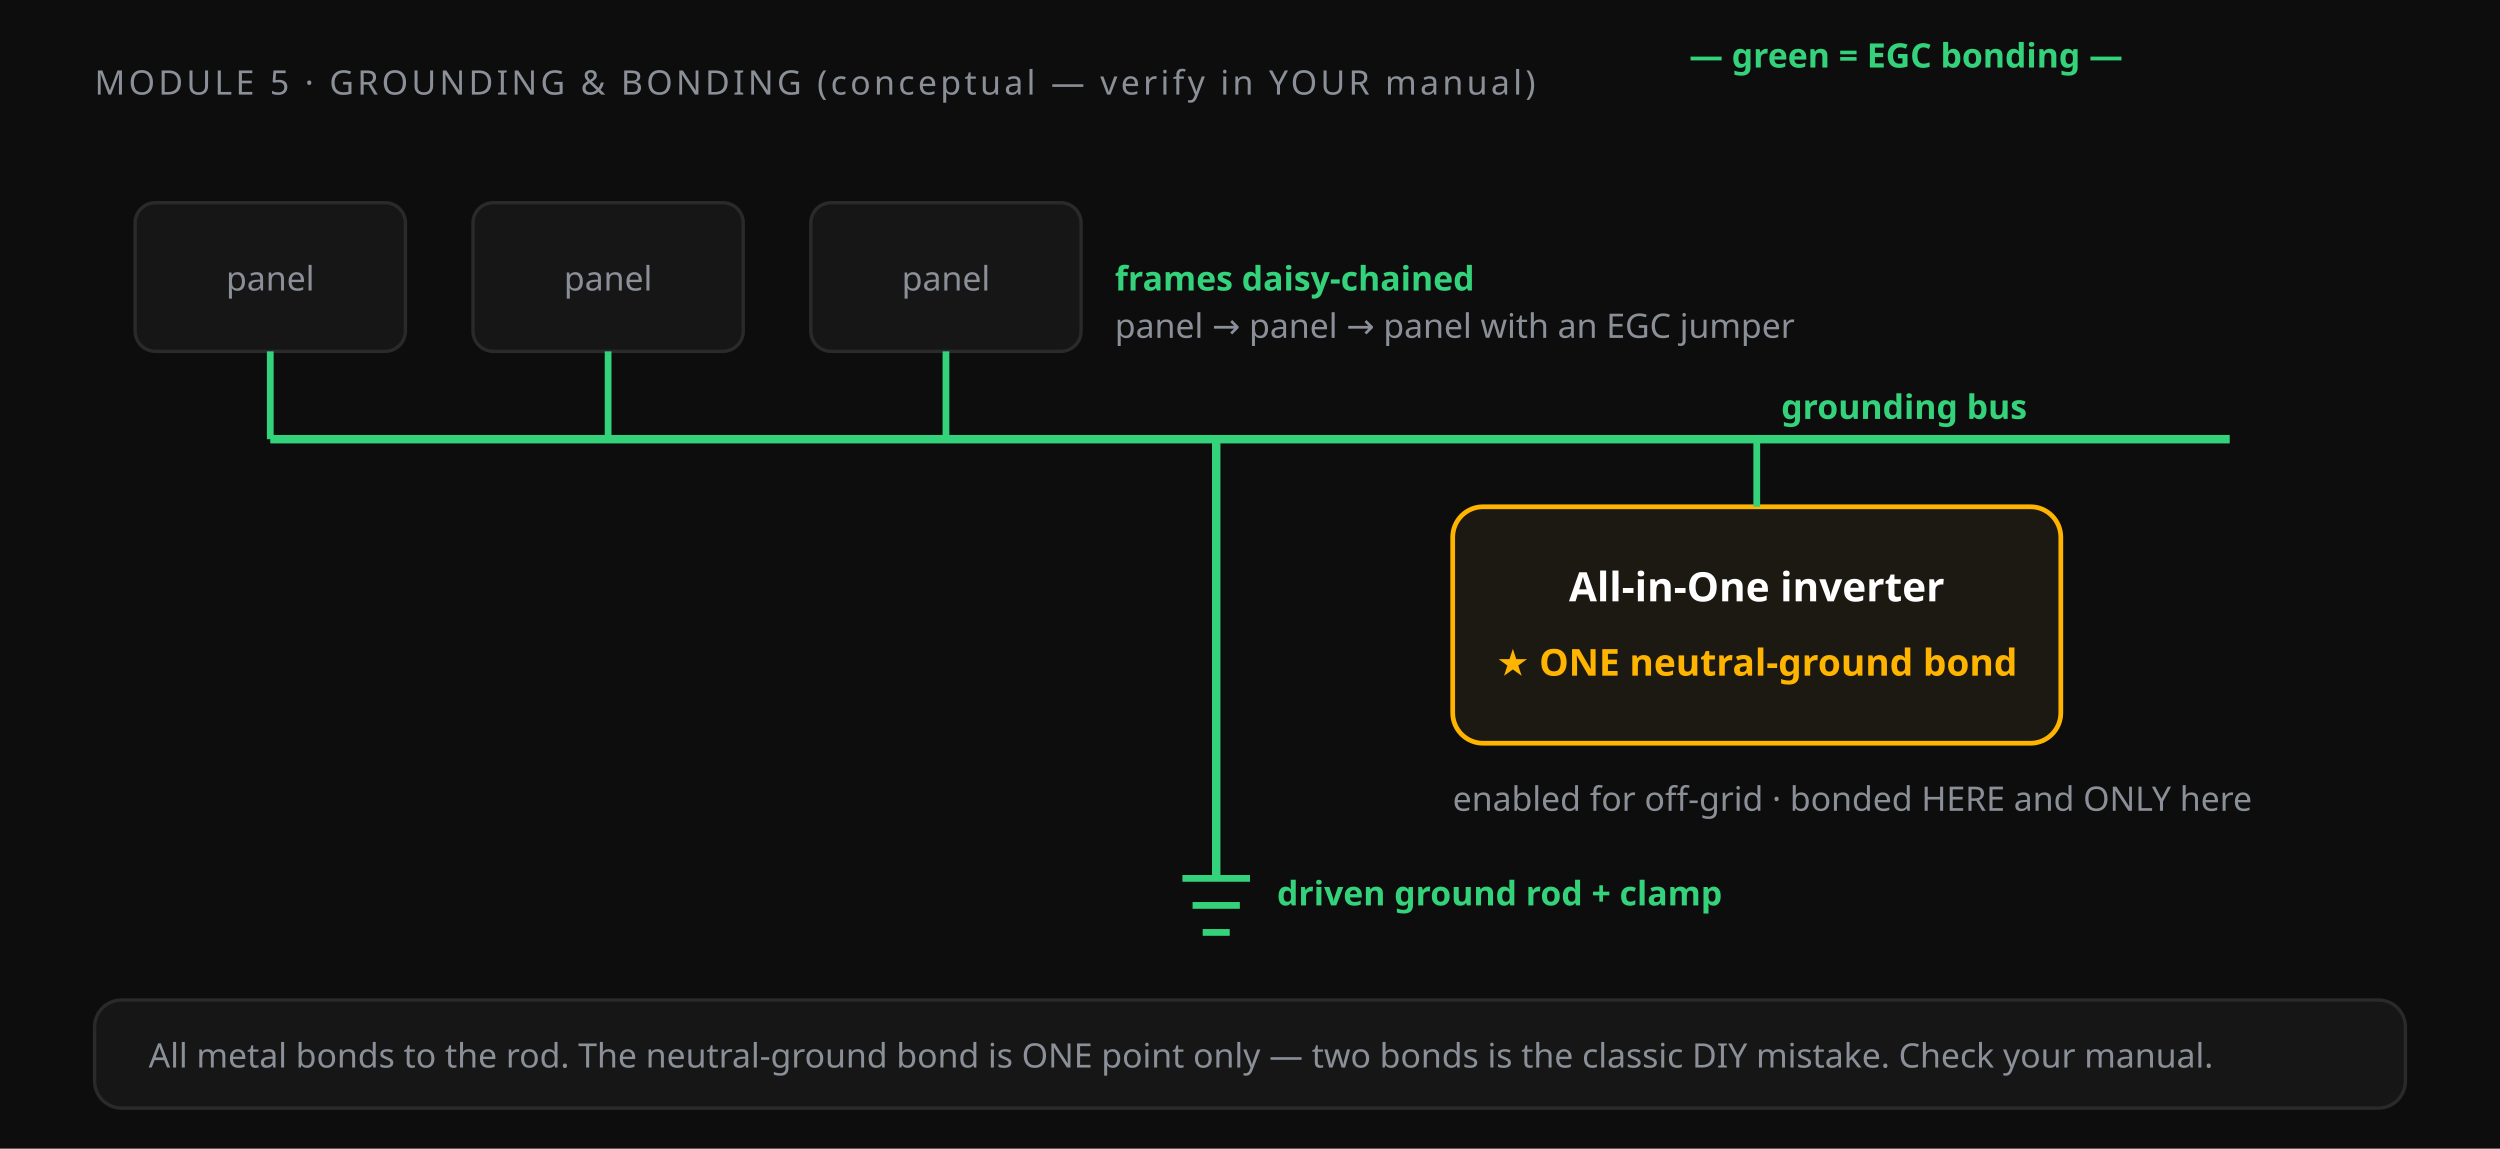
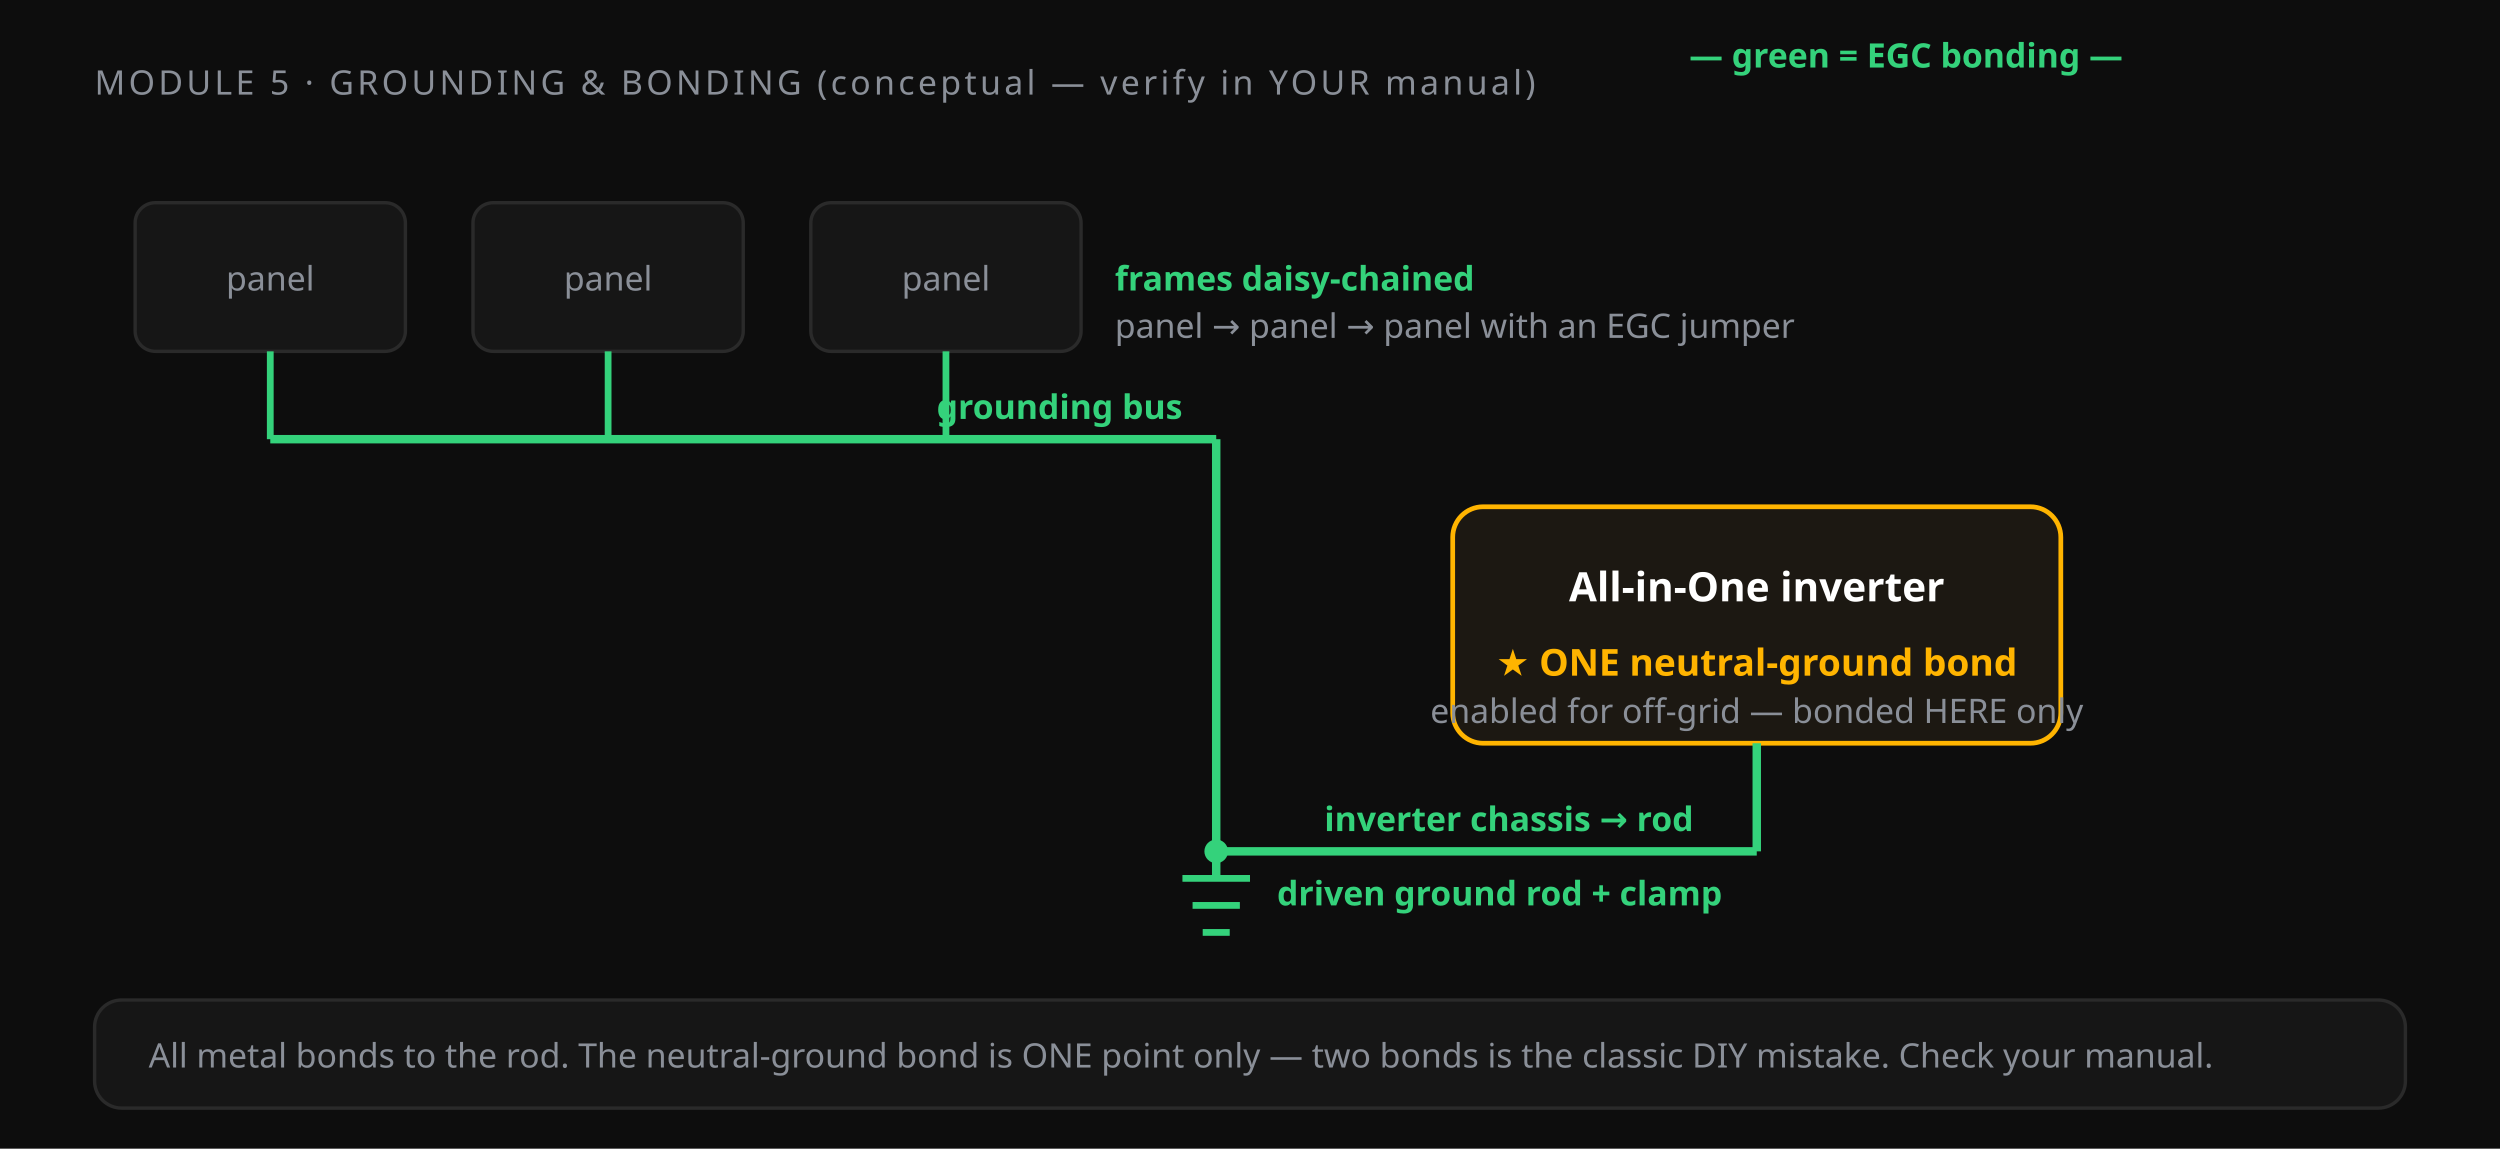
<svg xmlns="http://www.w3.org/2000/svg" viewBox="0 0 740 340" role="img" aria-labelledby="t">
  <style>text{font-family:'DM Sans',system-ui,sans-serif;fill:#fff}.lbl{font-size:10px;fill:#8a8f98;letter-spacing:.1em}.ttl{font-size:12px;font-weight:700}.s{font-size:10px;fill:#8a8f98}.grn{font-size:10px;fill:#34d27b;font-weight:600}.star{font-size:11px;font-weight:700;fill:#ffb400}</style>
  <rect width="740" height="340" fill="#0d0d0d" />
  <text x="28" y="28" class="lbl">MODULE 5 · GROUNDING &amp; BONDING (conceptual — verify in YOUR manual)</text>
  <text x="500" y="20" class="grn">— green = EGC bonding —</text>
  <rect x="40" y="60" width="80" height="44" rx="6" fill="#161616" stroke="#2a2a2a" />
  <text x="80" y="86" text-anchor="middle" class="s">panel</text>
  <rect x="140" y="60" width="80" height="44" rx="6" fill="#161616" stroke="#2a2a2a" />
  <text x="180" y="86" text-anchor="middle" class="s">panel</text>
  <rect x="240" y="60" width="80" height="44" rx="6" fill="#161616" stroke="#2a2a2a" />
  <text x="280" y="86" text-anchor="middle" class="s">panel</text>
  <line x1="80" y1="104" x2="80" y2="130" stroke="#34d27b" stroke-width="2" />
  <line x1="180" y1="104" x2="180" y2="130" stroke="#34d27b" stroke-width="2" />
  <line x1="280" y1="104" x2="280" y2="130" stroke="#34d27b" stroke-width="2" />
  <text x="330" y="86" class="grn">frames daisy-chained</text>
  <text x="330" y="100" class="s">panel → panel → panel with an EGC jumper</text>
  <rect x="430" y="150" width="180" height="70" rx="9" fill="#1c1812" stroke="#ffb400" stroke-width="1.4" />
  <text x="520" y="178" text-anchor="middle" class="ttl" fill="#ffb400">All-in-One inverter</text>
  <text x="520" y="200" text-anchor="middle" class="star">★ ONE neutral-ground bond</text>
-   <text x="430" y="240" class="s" fill="#ffd98a">enabled for off-grid · bonded HERE and ONLY here</text>
-   <line x1="80" y1="130" x2="660" y2="130" stroke="#34d27b" stroke-width="2.5" />
-   <text x="600" y="124" text-anchor="end" class="grn">grounding bus</text>
-   <line x1="520" y1="150" x2="520" y2="130" stroke="#34d27b" stroke-width="2" />
+   <text x="520" y="214" text-anchor="middle" class="s" fill="#ffd98a">enabled for off-grid — bonded HERE only</text>
+   <line x1="80" y1="130" x2="360" y2="130" stroke="#34d27b" stroke-width="2.5" />
+   <text x="350" y="124" text-anchor="end" class="grn">grounding bus</text>
+   <line x1="520" y1="220" x2="520" y2="252" stroke="#34d27b" stroke-width="2.5" />
+   <line x1="360" y1="252" x2="520" y2="252" stroke="#34d27b" stroke-width="2.5" />
+   <circle cx="360" cy="252" r="3.5" fill="#34d27b" />
+   <text x="392" y="246" class="grn">inverter chassis → rod</text>
  <line x1="360" y1="130" x2="360" y2="260" stroke="#34d27b" stroke-width="2.5" />
  <path d="M350 260 H370 M353 268 H367 M356 276 H364" stroke="#34d27b" stroke-width="2" fill="none" />
  <text x="378" y="268" class="grn">driven ground rod + clamp</text>
  <rect x="28" y="296" width="684" height="32" rx="8" fill="#161616" stroke="#2a2a2a" />
  <text x="44" y="316" class="s">All metal bonds to the rod. The neutral-ground bond is ONE point only — two bonds is the classic DIY mistake. Check your manual.</text>
</svg>
